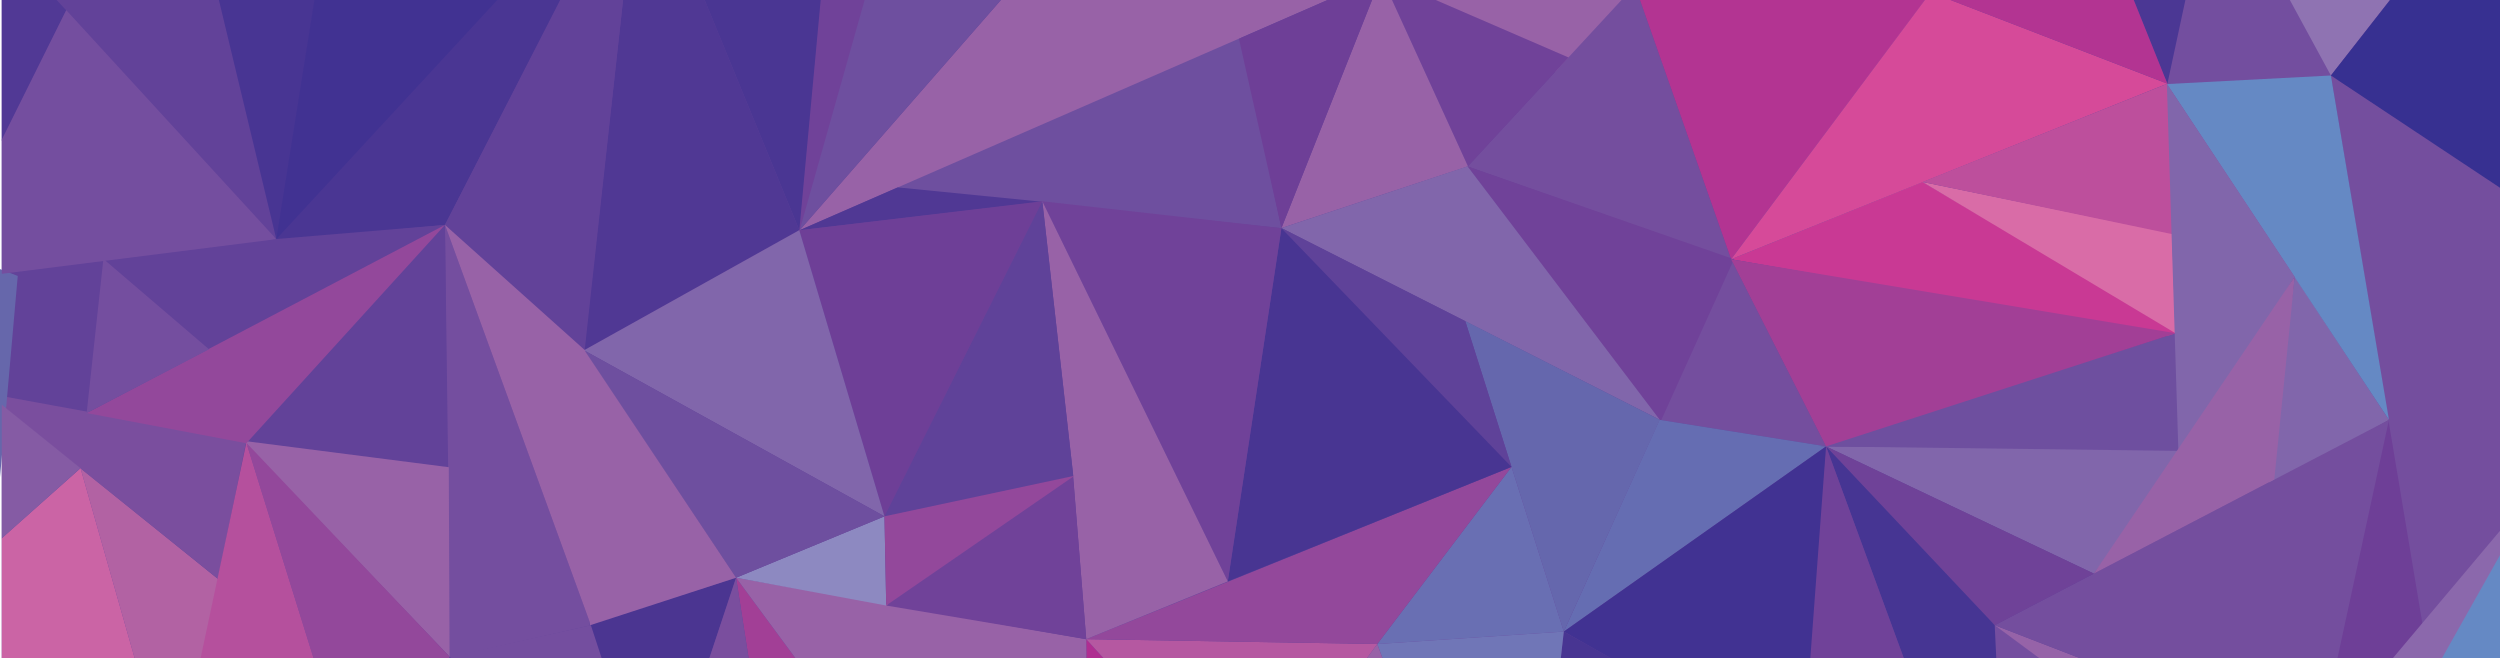
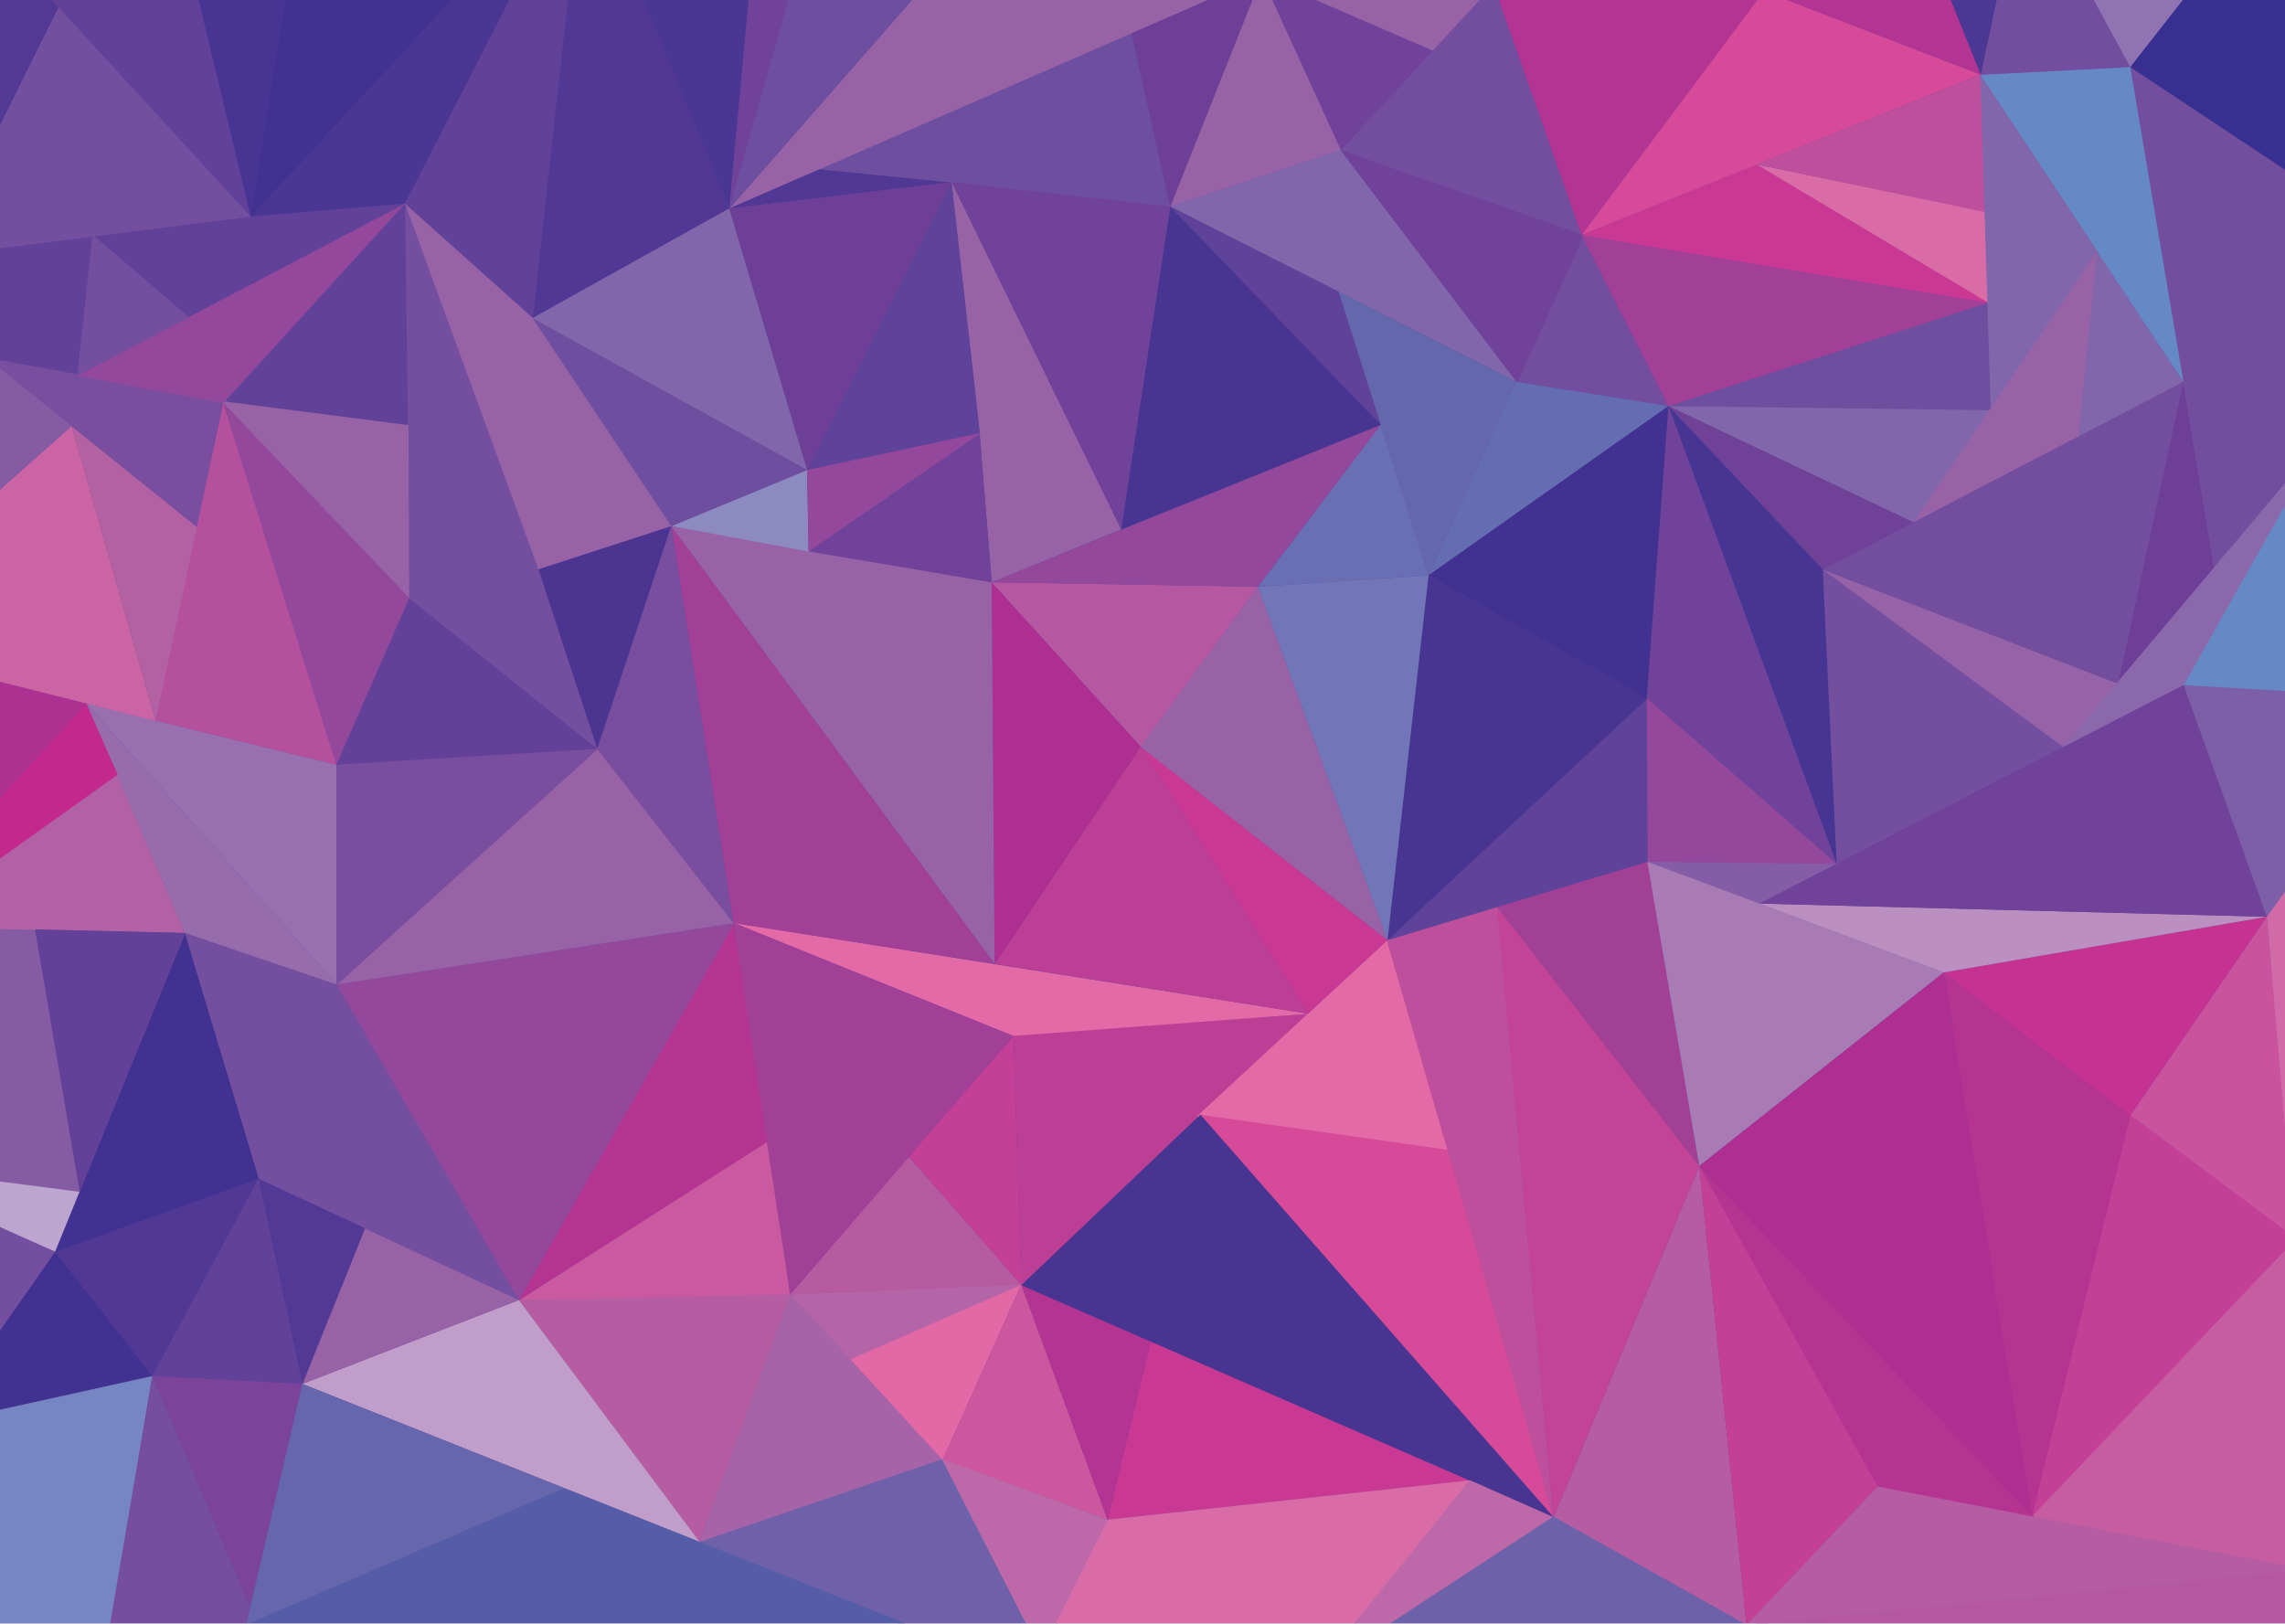
- <svg xmlns="http://www.w3.org/2000/svg" version="1.1" x="0px" y="0px" width="1900" height="500" viewBox="0, 0, 1900, 500">
+ <svg xmlns="http://www.w3.org/2000/svg" version="1.1" x="0px" y="0px" width="1900" height="1349.909" viewBox="0, 0, 1900, 1349.909">
  <g id="Background">
-     <rect x="0" y="0" width="1900" height="500" fill="#FFFFFF" />
+     <rect x="0" y="0" width="1900" height="1349.909" fill="#FFFFFF" />
  </g>
  <g id="Layer 1">
-     <path d="M1.355,0 L1900,0 L1900,1351.473 L1.355,1351.473 z" fill="#624299" />
-     <path d="M255.381,1154.223 L124.964,1149.076 L216.499,981.731 z" fill="#624299" />
-     <path d="M128.245,1145.928 L43.776,1040.31 L216.499,981.731 z" fill="#503894" />
-     <path d="M1.355,206.587 L1.355,300.899 L69.349,313.927 L82.772,197.272 z" fill="#624299" />
-     <path d="M341.04,499.724 L338.174,170.927 L449.064,475.183 z" fill="#744E9F" />
-     <path d="M559.42,439.069 L448.117,474.142 L497.89,624.375 z" fill="#4B3591" />
-     <path d="M1370.273,718.135 L1530.409,719.177 L1465.522,755.278 z" fill="#855DA6" />
-     <path d="M1900,1041.168 L1685.562,1262.669 L1900,1304.297 z" fill="#C75DA1" />
-     <path d="M1413.399,971.229 L1559.494,1237.878 L1694.058,1265.56 z" fill="#B63491" />
-     <path d="M1689.898,1265.56 L1774.291,929.082 L1616.464,810.252 z" fill="#B63491" />
-     <path d="M1900,571.615 L1815.609,571.248 L1884.971,766.16 L1900,745.542 z" fill="#7D5FA8" />
-     <path d="M165.826,0 L209.99,186.455 L239.355,0 z" fill="#483593" />
-     <path d="M377.231,0 L205.655,183.597 L338.174,170.929 L426.222,0 z" fill="#4A3693" />
-     <path d="M238.906,0 L209.99,181.75 L377.949,0 z" fill="#413292" />
-     <path d="M73.448,193.087 L338.17,170.927 L158.151,265.477 z" fill="#624299" />
-     <path d="M338.174,170.927 L187.22,336.881 L340.606,355.554 z" fill="#624299" />
-     <path d="M1591.321,435.941 L1664.338,340.548 L1387.794,339.258 z" fill="#8166AB" />
-     <path d="M1315.648,197.016 L1461.24,138.287 L1665.804,258.39 z" fill="#C93994" />
-     <path d="M1815.609,307.299 L1841.575,477.144 L1761.398,570.087 z" fill="#6E3F97" />
-     <path d="M1815.609,319.065 L1743.972,210.295 L1723.789,371.656 z" fill="#8166AB" />
-     <path d="M1742.629,0 L1659.183,0 L1643.241,69.182 L1778.769,63.885 z" fill="#734E9F" />
-     <path d="M1087.317,0 L1192.108,60.173 L1238.226,0 z" fill="#9862A7" />
-     <path d="M1900,1307.378 L1460.207,1351.472 L1900,1351.472 z" fill="#B558A1" />
-     <path d="M784.845,1212.81 L576.38,1283.929 L747.876,1351.472 L854.433,1351.472 z" fill="#6E61AA" />
-     <path d="M30.826,773.953 L1.355,773.567 L1.355,985.921 L69.607,995.027 z" fill="#855BA4" />
-     <path d="M623.389,0 L606.749,179.116 L658.319,0 z" fill="#704299" />
-     <path d="M341.662,499.057 L341.074,355.083 L184.547,334.995 z" fill="#9862A7" />
-     <path d="M166.419,440.644 L131.093,601.138 L61.193,355.79 z" fill="#B262A3" />
-     <path d="M432.782,1082.657 L216.499,982.475 L281.5,819.859 z" fill="#744E9F" />
-     <path d="M128.245,1145.928 L209.521,1338.099 L252.922,1152.43 z" fill="#7B4399" />
-     <path d="M854.945,1068.878 L708.076,1132.237 L657.637,1077.973 z" fill="#B365A7" />
-     <path d="M659.451,1076.967 L432.782,1082.661 L582.72,1283.929 z" fill="#B55CA2" />
-     <path d="M850.172,1070.409 L843.74,862.584 L1088.193,844.604 z" fill="#BD3E95" />
-     <path d="M680.839,142.63 L973.877,173.416 L942.053,23.38 z" fill="#6E4F9F" />
-     <path d="M1246.376,0 L1232.358,0 L1115.316,126.57 L1315.65,197.017 z" fill="#744E9E" />
-     <path d="M1091.134,0 L1057.961,0 L1115.669,126.4 L1192.11,43.69 z" fill="#704299" />
-     <path d="M1057.948,0 L1042.679,0 L973.879,173.321 L1115.668,126.4 z" fill="#9862A7" />
-     <path d="M535.555,0 L473.547,0 L443.841,266.23 L607.444,174.877 z" fill="#503894" />
-     <path d="M535.516,0 L607.471,174.979 L623.72,0 z" fill="#4A3693" />
-     <path d="M425.74,0 L338.174,170.929 L444.338,266.23 L473.527,0 z" fill="#624299" />
-     <path d="M166.35,0 L42.908,0 L209.99,181.75 z" fill="#624299" />
-     <path d="M760.719,0 L607.71,174.959 L1008.892,0 z" fill="#9862A7" />
-     <path d="M1008.995,0 L941.587,29.47 L973.877,173.417 L1042.799,0 z" fill="#6E3F97" />
-     <path d="M657.127,0 L607.722,175 L760.638,0 z" fill="#6E4F9F" />
-     <path d="M1246.376,0 L1315.65,197.017 L1463.032,0 z" fill="#B33492" />
-     <path d="M1740.286,0 L1771.474,57.377 L1816.298,0 z" fill="#8F73B2" />
-     <path d="M1223.324,1232.755 L921.857,1265.305 L957.552,1116.666 z" fill="#C93994" />
-     <path d="M1206.034,961.259 L995.915,930.023 L1154.153,783.422 z" fill="#E36AA7" />
-     <path d="M582.973,1283.929 L432.789,1082.661 L252.922,1152.429 z" fill="#C19ECA" />
-     <path d="M432.782,1082.657 L304.447,1023.023 L252.922,1152.429 z" fill="#9862A7" />
-     <path d="M658.148,1078.098 L582.643,1283.929 L784.839,1214.88 z" fill="#A763A7" />
-     <path d="M708.061,1132.035 L784.839,1215.636 L850.184,1069.974 z" fill="#E369A6" />
-     <path d="M921.857,1265.305 L784.845,1215.48 L850.184,1069.974 z" fill="#CC579F" />
-     <path d="M432.782,1082.806 L641.042,949.402 L658.148,1077.991 z" fill="#C95AA0" />
-     <path d="M610.732,769.237 L432.789,1082.806 L641.979,949.402 z" fill="#B63491" />
-     <path d="M281.504,820.378 L611.84,769.235 L432.789,1082.806 z" fill="#93489B" />
-     <path d="M216.883,981.731 L47.455,1042.519 L155.511,777.417 z" fill="#413292" />
-     <path d="M252.922,1152.429 L305.095,1023.023 L216.396,981.731 z" fill="#513995" />
-     <path d="M216.883,982.327 L281.504,820.378 L155.316,777.417 z" fill="#744E9F" />
-     <path d="M850.184,1069.974 L756.56,963.219 L658.148,1078.098 z" fill="#B75BA1" />
-     <path d="M850.184,1069.974 L843.74,863.058 L756.213,962.644 z" fill="#C44096" />
-     <path d="M1413.399,971.229 L1292.27,1263.421 L1450.042,1351.472 L1452.493,1351.472 z" fill="#B55CA2" />
-     <path d="M1413.399,971.229 L1245.037,755.21 L1370.553,718.135 z" fill="#A24096" />
-     <path d="M1292.242,1263.529 L1413.399,971.229 L1245.037,755.207 z" fill="#C34397" />
-     <path d="M1413.399,971.229 L1452.452,1351.472 L1453.977,1351.472 L1561.541,1237.898 z" fill="#C44096" />
-     <path d="M1413.399,971.229 L1370.273,718.169 L1616.463,810.257 z" fill="#A87BB5" />
-     <path d="M1689.898,1262.669 L1413.399,971.285 L1616.464,810.257 z" fill="#AF2E91" />
-     <path d="M1900,1024.006 L1771.653,929.082 L1689.896,1262.67 L1900,1041.233 z" fill="#C44096" />
-     <path d="M1771.654,929.082 L1616.464,810.252 L1884.971,763.968 z" fill="#C63291" />
-     <path d="M1884.971,763.968 L1616.463,810.252 L1463.236,752.974 z" fill="#BB90C1" />
-     <path d="M958.123,1117.043 L921.857,1265.305 L850.172,1069.974 z" fill="#B33492" />
-     <path d="M1292.27,1263.235 L998.248,928.468 L1206.096,958.001 z" fill="#D64A99" />
-     <path d="M1292.27,1263.505 L1245.35,755.207 L1153.795,783.423 z" fill="#BD4F9C" />
-     <path d="M1900,927.348 L1884.971,763.968 L1771.653,929.082 L1900,1024.634 z" fill="#CA539E" />
-     <path d="M281.504,820.378 L497.89,624.375 L611.84,769.237 z" fill="#9862A7" />
-     <path d="M155.316,777.417 L73.448,586.7 L281.504,820.378 z" fill="#976CAD" />
-     <path d="M281.257,637.449 L281.504,820.378 L73.448,586.7 z" fill="#9870B0" />
-     <path d="M499.897,623.126 L281.129,637.428 L281.504,820.378 z" fill="#7A4E9E" />
-     <path d="M610.969,769.021 L1088.943,844.604 L843.224,863.058 z" fill="#E36AA7" />
-     <path d="M828.032,803.04 L559.42,439.069 L610.969,769.237 z" fill="#A23F96" />
-     <path d="M1088.195,844.604 L949.464,622.303 L828.032,803.04 z" fill="#BD3E95" />
-     <path d="M949.464,622.412 L825.549,485.757 L828.032,803.037 z" fill="#AF2E91" />
-     <path d="M825.549,485.86 L559.42,439.072 L828.032,803.04 z" fill="#9862A7" />
-     <path d="M1088.195,844.604 L1154.377,783.422 L949.464,622.303 z" fill="#C93994" />
-     <path d="M1715.637,622.773 L1514.11,473.336 L1527.53,719.953 z" fill="#744E9F" />
-     <path d="M1515.999,475.183 L1761.399,570.09 L1715.638,622.773 z" fill="#9663A8" />
-     <path d="M1515.999,475.183 L1815.609,319.064 L1761.399,570.09 z" fill="#744E9E" />
-     <path d="M1653.37,253.248 L1650.754,177.233 L1461.056,138.287 z" fill="#D96CA7" />
-     <path d="M1591.321,435.941 L1387.794,339.258 L1515.999,475.183 z" fill="#6F4298" />
-     <path d="M1527.53,719.953 L1515.986,475.182 L1387.794,339.257 z" fill="#463593" />
-     <path d="M1370.553,718.135 L1370.553,582.106 L1154.38,783.423 z" fill="#5F4299" />
-     <path d="M1527.53,719.953 L1369.694,578.88 L1370.554,718.31 z" fill="#93489B" />
-     <path d="M1387.794,339.257 L1366.754,579.383 L1527.53,719.949 z" fill="#704299" />
-     <path d="M1261.444,319.065 L1387.794,339.257 L1315.648,197.017 z" fill="#744E9E" />
-     <path d="M1115.316,138.417" fill-opacity="0" stroke="#000000" stroke-width="1.516" />
-     <path d="M1115.316,126.4 L1261.444,321.781 L1317.85,197.017 z" fill="#704299" />
-     <path d="M1387.794,339.257 L1188.479,480.007 L1261.208,319.065 z" fill="#656DB2" />
-     <path d="M1369.696,582.981 L1188.477,480.007 L1387.794,339.256 z" fill="#413292" />
-     <path d="M1188.479,480.007 L1154.377,783.423 L1370.551,582.109 z" fill="#483592" />
-     <path d="M973.877,173.32 L1261.444,319.064 L1115.316,126.399 z" fill="#8166AB" />
-     <path d="M1188.479,480.007 L1113.613,244.028 L1261.444,319.064 z" fill="#6567AD" />
-     <path d="M1148.749,354.848 L973.879,173.319 L1113.614,244.026 z" fill="#5F4299" />
-     <path d="M1188.479,480.007 L1046.727,489.469 L1148.75,354.85 z" fill="#696FB3" />
-     <path d="M1154.377,783.422 L1046.727,489.47 L1188.479,480.004 z" fill="#7076B7" />
-     <path d="M948.958,622.303 L1046.727,489.471 L1154.38,783.423 z" fill="#9862A7" />
-     <path d="M825.549,485.757 L1046.727,489.469 L949.296,622.306 z" fill="#B558A1" />
-     <path d="M1148.749,354.848 L825.549,485.757 L1046.727,489.47 z" fill="#93489B" />
-     <path d="M973.877,173.416 L933.13,441.868 L1148.749,354.85 z" fill="#483592" />
-     <path d="M792.166,152.963 L933.13,441.867 L973.877,173.414 z" fill="#704299" />
-     <path d="M825.549,485.757 L815.29,358.087 L792.166,152.964 L933.13,441.868 z" fill="#9862A7" />
-     <path d="M673.516,460.21 L815.509,361.621 L825.549,485.757 z" fill="#704299" />
-     <path d="M559.42,439.069 L672.187,392.412 L673.52,460.21 z" fill="#8D89C1" />
-     <path d="M672.191,392.414 L792.166,152.962 L815.698,361.621 z" fill="#5F4299" />
-     <path d="M607.704,174.957 L792.166,153.341 L682.256,142.427 z" fill="#503894" />
-     <path d="M672.191,392.414 L607.444,174.956 L792.166,152.962 z" fill="#6E3F97" />
-     <path d="M443.841,266.229 L672.191,392.414 L607.444,174.956 z" fill="#8166AB" />
-     <path d="M559.42,439.069 L443.837,266.229 L672.187,392.435 z" fill="#6E4F9F" />
-     <path d="M497.89,624.501 L559.42,439.069 L610.969,769.237 z" fill="#7A4E9E" />
-     <path d="M281.129,637.449 L341.658,499.057 L497.89,624.375 z" fill="#634199" />
-     <path d="M341.662,499.057 L449.068,475.183 L497.89,624.375 z" fill="#744E9F" />
-     <path d="M443.841,265.665 L448.439,475.185 L559.42,439.069 z" fill="#9862A7" />
-     <path d="M338.174,170.927 L449.068,475.185 L444.602,266.229 z" fill="#9862A7" />
-     <path d="M281.129,637.489 L187.22,336.504 L341.658,499.057 z" fill="#93489B" />
-     <path d="M1.355,301.023 L1.355,308.003 L165.674,439.985 L187.224,334.991 z" fill="#7A4E9E" />
-     <path d="M65.865,313.926 L338.17,170.929 L187.224,336.878 z" fill="#93489B" />
-     <path d="M98.95,645.73 L1.355,715.103 L1.355,774.219 L155.316,777.417 z" fill="#B261A5" />
-     <path d="M252.922,1152.429 L206.396,1351.472 L209.548,1351.472 L470.78,1239.154 z" fill="#6666AC" />
-     <path d="M47.455,1042.519 L1.355,1108.491 L1.355,1174.009 L128.245,1145.925 z" fill="#413292" />
-     <path d="M67.924,992.677 L30.826,774.421 L155.766,777.419 z" fill="#634199" />
-     <path d="M1292.27,1263.235 L850.184,1070.385 L998.951,928.468 z" fill="#483592" />
-     <path d="M843.74,863.058 L610.973,769.021 L658.148,1078.098 z" fill="#A23F96" />
-     <path d="M131.093,600.853 L187.22,336.502 L281.129,637.489 z" fill="#B5509D" />
-     <path d="M672.191,392.414 L673.516,460.21 L816.449,361.621 z" fill="#93489B" />
-     <path d="M-30.122,704.564 L13.487,209.728 L-79.087,173.982 z" fill="#6667AB" />
-     <path d="M43.063,0 L1.355,0 L1.355,107.023 L50.357,7.9 z" fill="#513995" />
-     <path d="M50.353,7.711 L1.355,106.138 L1.355,208.106 L209.99,181.751 z" fill="#744E9F" />
-     <path d="M65.865,313.926 L78.593,196.803 L158.848,265.477 z" fill="#744E9F" />
-     <path d="M61.195,355.789 L1.355,408.994 L1.355,568.666 L131.093,601.138 z" fill="#CB64A5" />
-     <path d="M1.355,307.596 L1.355,409.157 L61.195,355.79 z" fill="#855BA4" />
-     <path d="M73.448,586.698 L1.355,664.122 L1.355,715.848 L99.512,645.73 z" fill="#C2288E" />
-     <path d="M1.355,568.465 L1.355,665.944 L73.448,586.693 z" fill="#AE3191" />
-     <path d="M1.355,984.029 L1.355,1022.945 L47.46,1042.519 L67.734,992.677 z" fill="#BCA5CF" />
-     <path d="M1.355,1021.768 L1.355,1108.486 L47.46,1042.519 z" fill="#744E9F" />
-     <path d="M1.355,1173.989 L1.355,1351.472 L94.157,1351.472 L128.245,1145.928 z" fill="#7686C2" />
-     <path d="M128.245,1145.928 L93.274,1351.472 L206.87,1351.472 L209.521,1338.099 z" fill="#754E9E" />
-     <path d="M470.78,1239.154 L209.345,1351.472 L753.718,1351.472 z" fill="#565DA8" />
-     <path d="M784.019,1214.694 L853.908,1351.472 L880.555,1351.472 L921.854,1265.303 z" fill="#BC68A9" />
-     <path d="M921.854,1265.303 L878.921,1351.472 L1128.226,1351.472 L1223.031,1232.567 z" fill="#D96CA7" />
-     <path d="M1223.032,1232.567 L1126.819,1351.472 L1157.131,1351.472 L1292.272,1263.231 z" fill="#BD68A8" />
-     <path d="M1292.27,1262.669 L1156.824,1351.472 L1450.192,1351.472 z" fill="#6D62AA" />
-     <path d="M1900,1303.22 L1561.541,1237.743 L1453.87,1351.472 L1470.192,1351.472 L1900,1308.768 z" fill="#B55CA2" />
-     <path d="M1900,742.975 L1884.971,763.968 L1900,938.964 z" fill="#D06AA8" />
-     <path d="M1900,416.166 L1815.609,571.248 L1900,576.136 z" fill="#6589C4" />
-     <path d="M1900,141.165 L1771.472,57.381 L1841.577,477.145 L1900,409.79 z" fill="#744E9E" />
-     <path d="M1900,0 L1816.473,0 L1771.472,57.38 L1900,142.704 z" fill="#373091" />
-     <path d="M1621.686,0 L1647.177,63.885 L1660.9,0 z" fill="#4B3794" />
-     <path d="M1646.806,63.883 L1815.609,319.064 L1771.476,57.378 z" fill="#6589C4" />
-     <path d="M1482.543,0 L1462.893,0 L1315.648,197.017 L1647.175,63.582 z" fill="#D64A99" />
-     <path d="M1621.612,0 L1482.27,0 L1647.177,63.582 z" fill="#B33492" />
-     <path d="M1461.054,138.288 L1655.389,178.911 L1647.177,63.581 z" fill="#BD4F9C" />
-     <path d="M1900,403.382 L1711.004,628.111 L1812.327,577.597 L1900,421.9 z" fill="#8B68AC" />
-     <path d="M1884.971,763.968 L1815.609,571.248 L1463.236,752.974 z" fill="#704299" />
-     <path d="M1653.37,253.248 L1657.945,342.694 L1383.374,339.256 z" fill="#6E4F9F" />
-     <path d="M1655.801,350.096 L1646.806,63.581 L1743.973,210.295 z" fill="#8166AB" />
-     <path d="M1728.46,364.431 L1743.972,210.296 L1591.32,435.941 z" fill="#9862A7" />
-     <path d="M1315.648,197.063 L1387.794,339.256 L1653.37,253.248 z" fill="#A23F96" />
+     <path d="M-0.365,-1.563 L1900,-1.563 L1900,1349.91 L-0.365,1349.91 z" fill="#624299" />
+     <path d="M253.891,1152.66 L123.356,1147.513 L214.974,980.168 z" fill="#624299" />
+     <path d="M126.64,1144.365 L42.094,1038.747 L214.974,980.168 z" fill="#503894" />
+     <path d="M-0.365,205.024 L-0.365,299.336 L67.691,312.364 L81.126,195.709 z" fill="#624299" />
+     <path d="M339.628,498.161 L336.759,169.364 L447.75,473.62 z" fill="#744E9F" />
+     <path d="M558.206,437.506 L446.802,472.579 L496.62,622.812 z" fill="#4B3591" />
+     <path d="M1369.793,716.572 L1530.074,717.614 L1465.128,753.715 z" fill="#855DA6" />
+     <path d="M1900,1039.605 L1685.368,1261.106 L1900,1302.734 z" fill="#C75DA1" />
+     <path d="M1412.958,969.666 L1559.185,1236.315 L1693.871,1263.997 z" fill="#B63491" />
+     <path d="M1689.708,1263.997 L1774.177,927.519 L1616.207,808.689 z" fill="#B63491" />
+     <path d="M1900,570.052 L1815.533,569.685 L1884.957,764.597 L1900,743.979 z" fill="#7D5FA8" />
+     <path d="M164.255,-1.563 L208.459,184.892 L237.851,-1.563 z" fill="#483593" />
+     <path d="M375.851,-1.563 L204.12,182.034 L336.759,169.366 L424.887,-1.563 z" fill="#4A3693" />
+     <path d="M237.401,-1.563 L208.459,180.187 L376.57,-1.563 z" fill="#413292" />
+     <path d="M71.793,191.524 L336.755,169.364 L156.573,263.914 z" fill="#624299" />
+     <path d="M336.759,169.364 L185.668,335.318 L339.193,353.991 z" fill="#624299" />
+     <path d="M1591.041,434.378 L1664.125,338.985 L1387.33,337.695 z" fill="#8166AB" />
+     <path d="M1315.119,195.453 L1460.843,136.724 L1665.592,256.827 z" fill="#C93994" />
+     <path d="M1815.532,305.736 L1841.522,475.581 L1761.272,568.524 z" fill="#6E3F97" />
+     <path d="M1815.532,317.502 L1743.831,208.732 L1723.629,370.093 z" fill="#8166AB" />
+     <path d="M1742.486,-1.563 L1658.965,-1.563 L1643.008,67.619 L1778.659,62.322 z" fill="#734E9F" />
+     <path d="M1086.581,-1.563 L1191.467,58.61 L1237.626,-1.563 z" fill="#9862A7" />
+     <path d="M1900,1305.815 L1459.808,1349.909 L1900,1349.909 z" fill="#B558A1" />
+     <path d="M783.835,1211.247 L575.181,1282.366 L746.832,1349.909 L853.486,1349.909 z" fill="#6E61AA" />
+     <path d="M29.133,772.39 L-0.365,772.004 L-0.365,984.358 L67.949,993.464 z" fill="#855BA4" />
+     <path d="M622.232,-1.563 L605.577,177.553 L657.194,-1.563 z" fill="#704299" />
+     <path d="M340.25,497.494 L339.662,353.52 L182.993,333.432 z" fill="#9862A7" />
+     <path d="M164.849,439.081 L129.491,599.575 L59.527,354.227 z" fill="#B262A3" />
+     <path d="M431.453,1081.094 L214.974,980.912 L280.034,818.296 z" fill="#744E9F" />
+     <path d="M126.64,1144.365 L207.99,1336.536 L251.43,1150.867 z" fill="#7B4399" />
+     <path d="M853.998,1067.315 L706.996,1130.674 L656.511,1076.41 z" fill="#B365A7" />
+     <path d="M658.327,1075.404 L431.453,1081.098 L581.527,1282.366 z" fill="#B55CA2" />
+     <path d="M849.221,1068.846 L842.783,861.021 L1087.458,843.041 z" fill="#BD3E95" />
+     <path d="M679.734,141.067 L973.038,171.853 L941.185,21.817 z" fill="#6E4F9F" />
+     <path d="M1245.784,-1.563 L1231.753,-1.563 L1114.605,125.007 L1315.121,195.454 z" fill="#744E9E" />
+     <path d="M1090.401,-1.563 L1057.198,-1.563 L1114.958,124.837 L1191.469,42.127 z" fill="#704299" />
+     <path d="M1057.185,-1.563 L1041.902,-1.563 L973.04,171.758 L1114.957,124.837 z" fill="#9862A7" />
+     <path d="M534.319,-1.563 L472.255,-1.563 L442.522,264.667 L606.273,173.314 z" fill="#503894" />
+     <path d="M534.28,-1.563 L606.3,173.416 L622.564,-1.563 z" fill="#4A3693" />
+     <path d="M424.404,-1.563 L336.759,169.366 L443.019,264.667 L472.235,-1.563 z" fill="#624299" />
+     <path d="M164.779,-1.563 L41.226,-1.563 L208.459,180.187 z" fill="#624299" />
+     <path d="M759.687,-1.563 L606.539,173.396 L1008.085,-1.563 z" fill="#9862A7" />
+     <path d="M1008.188,-1.563 L940.719,27.907 L973.038,171.854 L1042.022,-1.563 z" fill="#6E3F97" />
+     <path d="M656.001,-1.563 L606.551,173.437 L759.606,-1.563 z" fill="#6E4F9F" />
+     <path d="M1245.784,-1.563 L1315.121,195.454 L1462.636,-1.563 z" fill="#B33492" />
+     <path d="M1740.141,-1.563 L1771.358,55.814 L1816.222,-1.563 z" fill="#8F73B2" />
+     <path d="M1222.711,1231.192 L920.971,1263.742 L956.698,1115.103 z" fill="#C93994" />
+     <path d="M1205.405,959.696 L995.096,928.46 L1153.477,781.859 z" fill="#E36AA7" />
+     <path d="M581.78,1282.366 L431.46,1081.098 L251.43,1150.866 z" fill="#C19ECA" />
+     <path d="M431.453,1081.094 L303.002,1021.46 L251.43,1150.866 z" fill="#9862A7" />
+     <path d="M657.023,1076.535 L581.45,1282.366 L783.829,1213.317 z" fill="#A763A7" />
+     <path d="M706.981,1130.472 L783.829,1214.073 L849.233,1068.411 z" fill="#E369A6" />
+     <path d="M920.971,1263.742 L783.835,1213.917 L849.233,1068.411 z" fill="#CC579F" />
+     <path d="M431.453,1081.243 L639.901,947.839 L657.023,1076.428 z" fill="#C95AA0" />
+     <path d="M609.564,767.674 L431.46,1081.243 L640.839,947.839 z" fill="#B63491" />
+     <path d="M280.038,818.815 L610.673,767.672 L431.46,1081.243 z" fill="#93489B" />
+     <path d="M215.358,980.168 L45.777,1040.956 L153.931,775.854 z" fill="#413292" />
+     <path d="M251.43,1150.866 L303.65,1021.46 L214.871,980.168 z" fill="#513995" />
+     <path d="M215.358,980.764 L280.038,818.815 L153.735,775.854 z" fill="#744E9F" />
+     <path d="M849.233,1068.411 L755.524,961.656 L657.023,1076.535 z" fill="#B75BA1" />
+     <path d="M849.233,1068.411 L842.783,861.495 L755.177,961.081 z" fill="#C44096" />
+     <path d="M1412.958,969.666 L1291.719,1261.858 L1449.634,1349.909 L1452.088,1349.909 z" fill="#B55CA2" />
+     <path d="M1412.958,969.666 L1244.444,753.647 L1370.073,716.572 z" fill="#A24096" />
+     <path d="M1291.691,1261.966 L1412.958,969.666 L1244.444,753.644 z" fill="#C34397" />
+     <path d="M1412.958,969.666 L1452.047,1349.909 L1453.573,1349.909 L1561.234,1236.335 z" fill="#C44096" />
+     <path d="M1412.958,969.666 L1369.793,716.606 L1616.206,808.694 z" fill="#A87BB5" />
+     <path d="M1689.708,1261.106 L1412.958,969.722 L1616.207,808.694 z" fill="#AF2E91" />
+     <path d="M1900,1022.443 L1771.537,927.519 L1689.706,1261.107 L1900,1039.67 z" fill="#C44096" />
+     <path d="M1771.538,927.519 L1616.207,808.689 L1884.957,762.405 z" fill="#C63291" />
+     <path d="M1884.957,762.405 L1616.206,808.689 L1462.84,751.411 z" fill="#BB90C1" />
+     <path d="M957.27,1115.48 L920.971,1263.742 L849.221,1068.411 z" fill="#B33492" />
+     <path d="M1291.719,1261.672 L997.431,926.905 L1205.467,956.438 z" fill="#D64A99" />
+     <path d="M1291.719,1261.942 L1244.757,753.644 L1153.119,781.86 z" fill="#BD4F9C" />
+     <path d="M1900,925.785 L1884.957,762.405 L1771.537,927.519 L1900,1023.071 z" fill="#CA539E" />
+     <path d="M280.038,818.815 L496.62,622.812 L610.673,767.674 z" fill="#9862A7" />
+     <path d="M153.735,775.854 L71.793,585.137 L280.038,818.815 z" fill="#976CAD" />
+     <path d="M279.791,635.886 L280.038,818.815 L71.793,585.137 z" fill="#9870B0" />
+     <path d="M498.629,621.563 L279.662,635.865 L280.038,818.815 z" fill="#7A4E9E" />
+     <path d="M609.801,767.458 L1088.208,843.041 L842.267,861.495 z" fill="#E36AA7" />
+     <path d="M827.061,801.477 L558.206,437.506 L609.801,767.674 z" fill="#A23F96" />
+     <path d="M1087.459,843.041 L948.603,620.74 L827.061,801.477 z" fill="#BD3E95" />
+     <path d="M948.603,620.849 L824.576,484.194 L827.061,801.474 z" fill="#AF2E91" />
+     <path d="M824.576,484.297 L558.206,437.509 L827.061,801.477 z" fill="#9862A7" />
+     <path d="M1087.46,843.041 L1153.702,781.859 L948.603,620.74 z" fill="#C93994" />
+     <path d="M1715.47,621.21 L1513.76,471.773 L1527.193,718.39 z" fill="#744E9F" />
+     <path d="M1515.651,473.62 L1761.273,568.527 L1715.471,621.21 z" fill="#9663A8" />
+     <path d="M1515.651,473.62 L1815.532,317.501 L1761.273,568.527 z" fill="#744E9E" />
+     <path d="M1653.146,251.685 L1650.528,175.67 L1460.658,136.724 z" fill="#D96CA7" />
+     <path d="M1591.041,434.378 L1387.33,337.695 L1515.651,473.62 z" fill="#6F4298" />
+     <path d="M1527.193,718.39 L1515.638,473.619 L1387.33,337.694 z" fill="#463593" />
+     <path d="M1370.073,716.572 L1370.073,580.543 L1153.705,781.86 z" fill="#5F4299" />
+     <path d="M1527.193,718.39 L1369.214,577.317 L1370.074,716.747 z" fill="#93489B" />
+     <path d="M1387.33,337.694 L1366.271,577.82 L1527.193,718.386 z" fill="#704299" />
+     <path d="M1260.865,317.502 L1387.33,337.694 L1315.119,195.454 z" fill="#744E9E" />
+     <path d="M1114.605,136.854" fill-opacity="0" stroke="#000000" stroke-width="1.516" />
+     <path d="M1114.605,124.837 L1260.865,320.218 L1317.323,195.454 z" fill="#704299" />
+     <path d="M1387.33,337.694 L1187.834,478.444 L1260.629,317.502 z" fill="#656DB2" />
+     <path d="M1369.215,581.418 L1187.832,478.444 L1387.33,337.693 z" fill="#413292" />
+     <path d="M1187.834,478.444 L1153.702,781.86 L1370.071,580.546 z" fill="#483592" />
+     <path d="M973.038,171.757 L1260.865,317.501 L1114.605,124.836 z" fill="#8166AB" />
+     <path d="M1187.834,478.444 L1112.901,242.465 L1260.865,317.501 z" fill="#6567AD" />
+     <path d="M1148.068,353.285 L973.04,171.756 L1112.902,242.463 z" fill="#5F4299" />
+     <path d="M1187.834,478.444 L1045.954,487.906 L1148.069,353.287 z" fill="#696FB3" />
+     <path d="M1153.701,781.859 L1045.954,487.907 L1187.834,478.441 z" fill="#7076B7" />
+     <path d="M948.096,620.74 L1045.954,487.908 L1153.704,781.86 z" fill="#9862A7" />
+     <path d="M824.576,484.194 L1045.954,487.906 L948.435,620.743 z" fill="#B558A1" />
+     <path d="M1148.068,353.285 L824.576,484.194 L1045.954,487.907 z" fill="#93489B" />
+     <path d="M973.038,171.853 L932.254,440.305 L1148.068,353.287 z" fill="#483592" />
+     <path d="M791.162,151.4 L932.254,440.304 L973.038,171.851 z" fill="#704299" />
+     <path d="M824.576,484.194 L814.307,356.524 L791.162,151.401 L932.254,440.305 z" fill="#9862A7" />
+     <path d="M672.405,458.647 L814.526,360.058 L824.576,484.194 z" fill="#704299" />
+     <path d="M558.206,437.506 L671.075,390.849 L672.409,458.647 z" fill="#8D89C1" />
+     <path d="M671.079,390.851 L791.162,151.399 L814.716,360.058 z" fill="#5F4299" />
+     <path d="M606.533,173.394 L791.162,151.778 L681.153,140.864 z" fill="#503894" />
+     <path d="M671.079,390.851 L606.273,173.393 L791.162,151.399 z" fill="#6E3F97" />
+     <path d="M442.522,264.666 L671.079,390.851 L606.273,173.393 z" fill="#8166AB" />
+     <path d="M558.206,437.506 L442.518,264.666 L671.075,390.872 z" fill="#6E4F9F" />
+     <path d="M496.62,622.938 L558.206,437.506 L609.801,767.674 z" fill="#7A4E9E" />
+     <path d="M279.662,635.886 L340.246,497.494 L496.62,622.812 z" fill="#634199" />
+     <path d="M340.25,497.494 L447.754,473.62 L496.62,622.812 z" fill="#744E9F" />
+     <path d="M442.522,264.102 L447.124,473.622 L558.206,437.506 z" fill="#9862A7" />
+     <path d="M336.759,169.364 L447.754,473.622 L443.284,264.666 z" fill="#9862A7" />
+     <path d="M279.662,635.926 L185.668,334.941 L340.246,497.494 z" fill="#93489B" />
+     <path d="M-0.365,299.46 L-0.365,306.44 L164.103,438.422 L185.672,333.428 z" fill="#7A4E9E" />
+     <path d="M64.203,312.363 L336.755,169.366 L185.672,335.315 z" fill="#93489B" />
+     <path d="M97.318,644.167 L-0.365,713.54 L-0.365,772.656 L153.735,775.854 z" fill="#B261A5" />
+     <path d="M251.43,1150.866 L204.862,1349.909 L208.017,1349.909 L469.485,1237.591 z" fill="#6666AC" />
+     <path d="M45.777,1040.956 L-0.365,1106.928 L-0.365,1172.446 L126.64,1144.362 z" fill="#413292" />
+     <path d="M66.264,991.114 L29.133,772.858 L154.186,775.856 z" fill="#634199" />
+     <path d="M1291.719,1261.672 L849.233,1068.822 L998.135,926.905 z" fill="#483592" />
+     <path d="M842.783,861.495 L609.805,767.458 L657.023,1076.535 z" fill="#A23F96" />
+     <path d="M129.491,599.29 L185.668,334.939 L279.662,635.926 z" fill="#B5509D" />
+     <path d="M671.079,390.851 L672.405,458.647 L815.467,360.058 z" fill="#93489B" />
+     <path d="M41.381,-1.563 L-0.365,-1.563 L-0.365,105.46 L48.681,6.337 z" fill="#513995" />
+     <path d="M48.677,6.148 L-0.365,104.575 L-0.365,206.543 L208.459,180.188 z" fill="#744E9F" />
+     <path d="M64.203,312.363 L76.943,195.24 L157.271,263.914 z" fill="#744E9F" />
+     <path d="M59.529,354.226 L-0.365,407.431 L-0.365,567.103 L129.491,599.575 z" fill="#CB64A5" />
+     <path d="M-0.365,306.033 L-0.365,407.594 L59.529,354.227 z" fill="#855BA4" />
+     <path d="M71.793,585.135 L-0.365,662.559 L-0.365,714.285 L97.881,644.167 z" fill="#C2288E" />
+     <path d="M-0.365,566.902 L-0.365,664.381 L71.793,585.13 z" fill="#AE3191" />
+     <path d="M-0.365,982.466 L-0.365,1021.382 L45.782,1040.956 L66.074,991.114 z" fill="#BCA5CF" />
+     <path d="M-0.365,1020.205 L-0.365,1106.923 L45.782,1040.956 z" fill="#744E9F" />
+     <path d="M-0.365,1172.426 L-0.365,1349.909 L92.521,1349.909 L126.64,1144.365 z" fill="#7686C2" />
+     <path d="M126.64,1144.365 L91.637,1349.909 L205.336,1349.909 L207.99,1336.536 z" fill="#754E9E" />
+     <path d="M469.485,1237.591 L207.813,1349.909 L752.68,1349.909 z" fill="#565DA8" />
+     <path d="M783.008,1213.131 L852.96,1349.909 L879.631,1349.909 L920.968,1263.74 z" fill="#BC68A9" />
+     <path d="M920.968,1263.74 L877.996,1349.909 L1127.527,1349.909 L1222.418,1231.004 z" fill="#D96CA7" />
+     <path d="M1222.419,1231.004 L1126.119,1349.909 L1156.458,1349.909 L1291.721,1261.668 z" fill="#BD68A8" />
+     <path d="M1291.719,1261.106 L1156.151,1349.909 L1449.785,1349.909 z" fill="#6D62AA" />
+     <path d="M1900,1301.657 L1561.234,1236.18 L1453.466,1349.909 L1469.803,1349.909 L1900,1307.205 z" fill="#B55CA2" />
+     <path d="M1900,741.412 L1884.957,762.405 L1900,937.401 z" fill="#D06AA8" />
+     <path d="M1900,414.603 L1815.533,569.685 L1900,574.573 z" fill="#6589C4" />
+     <path d="M1900,139.602 L1771.355,55.818 L1841.524,475.582 L1900,408.227 z" fill="#744E9E" />
+     <path d="M1900,-1.563 L1816.397,-1.563 L1771.355,55.817 L1900,141.141 z" fill="#373091" />
+     <path d="M1621.434,-1.563 L1646.948,62.322 L1660.683,-1.563 z" fill="#4B3794" />
+     <path d="M1646.577,62.32 L1815.532,317.501 L1771.359,55.815 z" fill="#6589C4" />
+     <path d="M1482.165,-1.563 L1462.497,-1.563 L1315.119,195.454 L1646.946,62.019 z" fill="#D64A99" />
+     <path d="M1621.36,-1.563 L1481.891,-1.563 L1646.948,62.019 z" fill="#B33492" />
+     <path d="M1460.656,136.725 L1655.167,177.348 L1646.948,62.018 z" fill="#BD4F9C" />
+     <path d="M1900,401.819 L1710.833,626.548 L1812.248,576.034 L1900,420.337 z" fill="#8B68AC" />
+     <path d="M1884.957,762.405 L1815.532,569.685 L1462.84,751.411 z" fill="#704299" />
+     <path d="M1653.146,251.685 L1657.726,341.131 L1382.906,337.693 z" fill="#6E4F9F" />
+     <path d="M1655.58,348.533 L1646.576,62.018 L1743.831,208.732 z" fill="#8166AB" />
+     <path d="M1728.305,362.868 L1743.831,208.733 L1591.04,434.378 z" fill="#9862A7" />
+     <path d="M1315.119,195.5 L1387.33,337.693 L1653.146,251.685 z" fill="#A23F96" />
  </g>
  <defs />
</svg>
